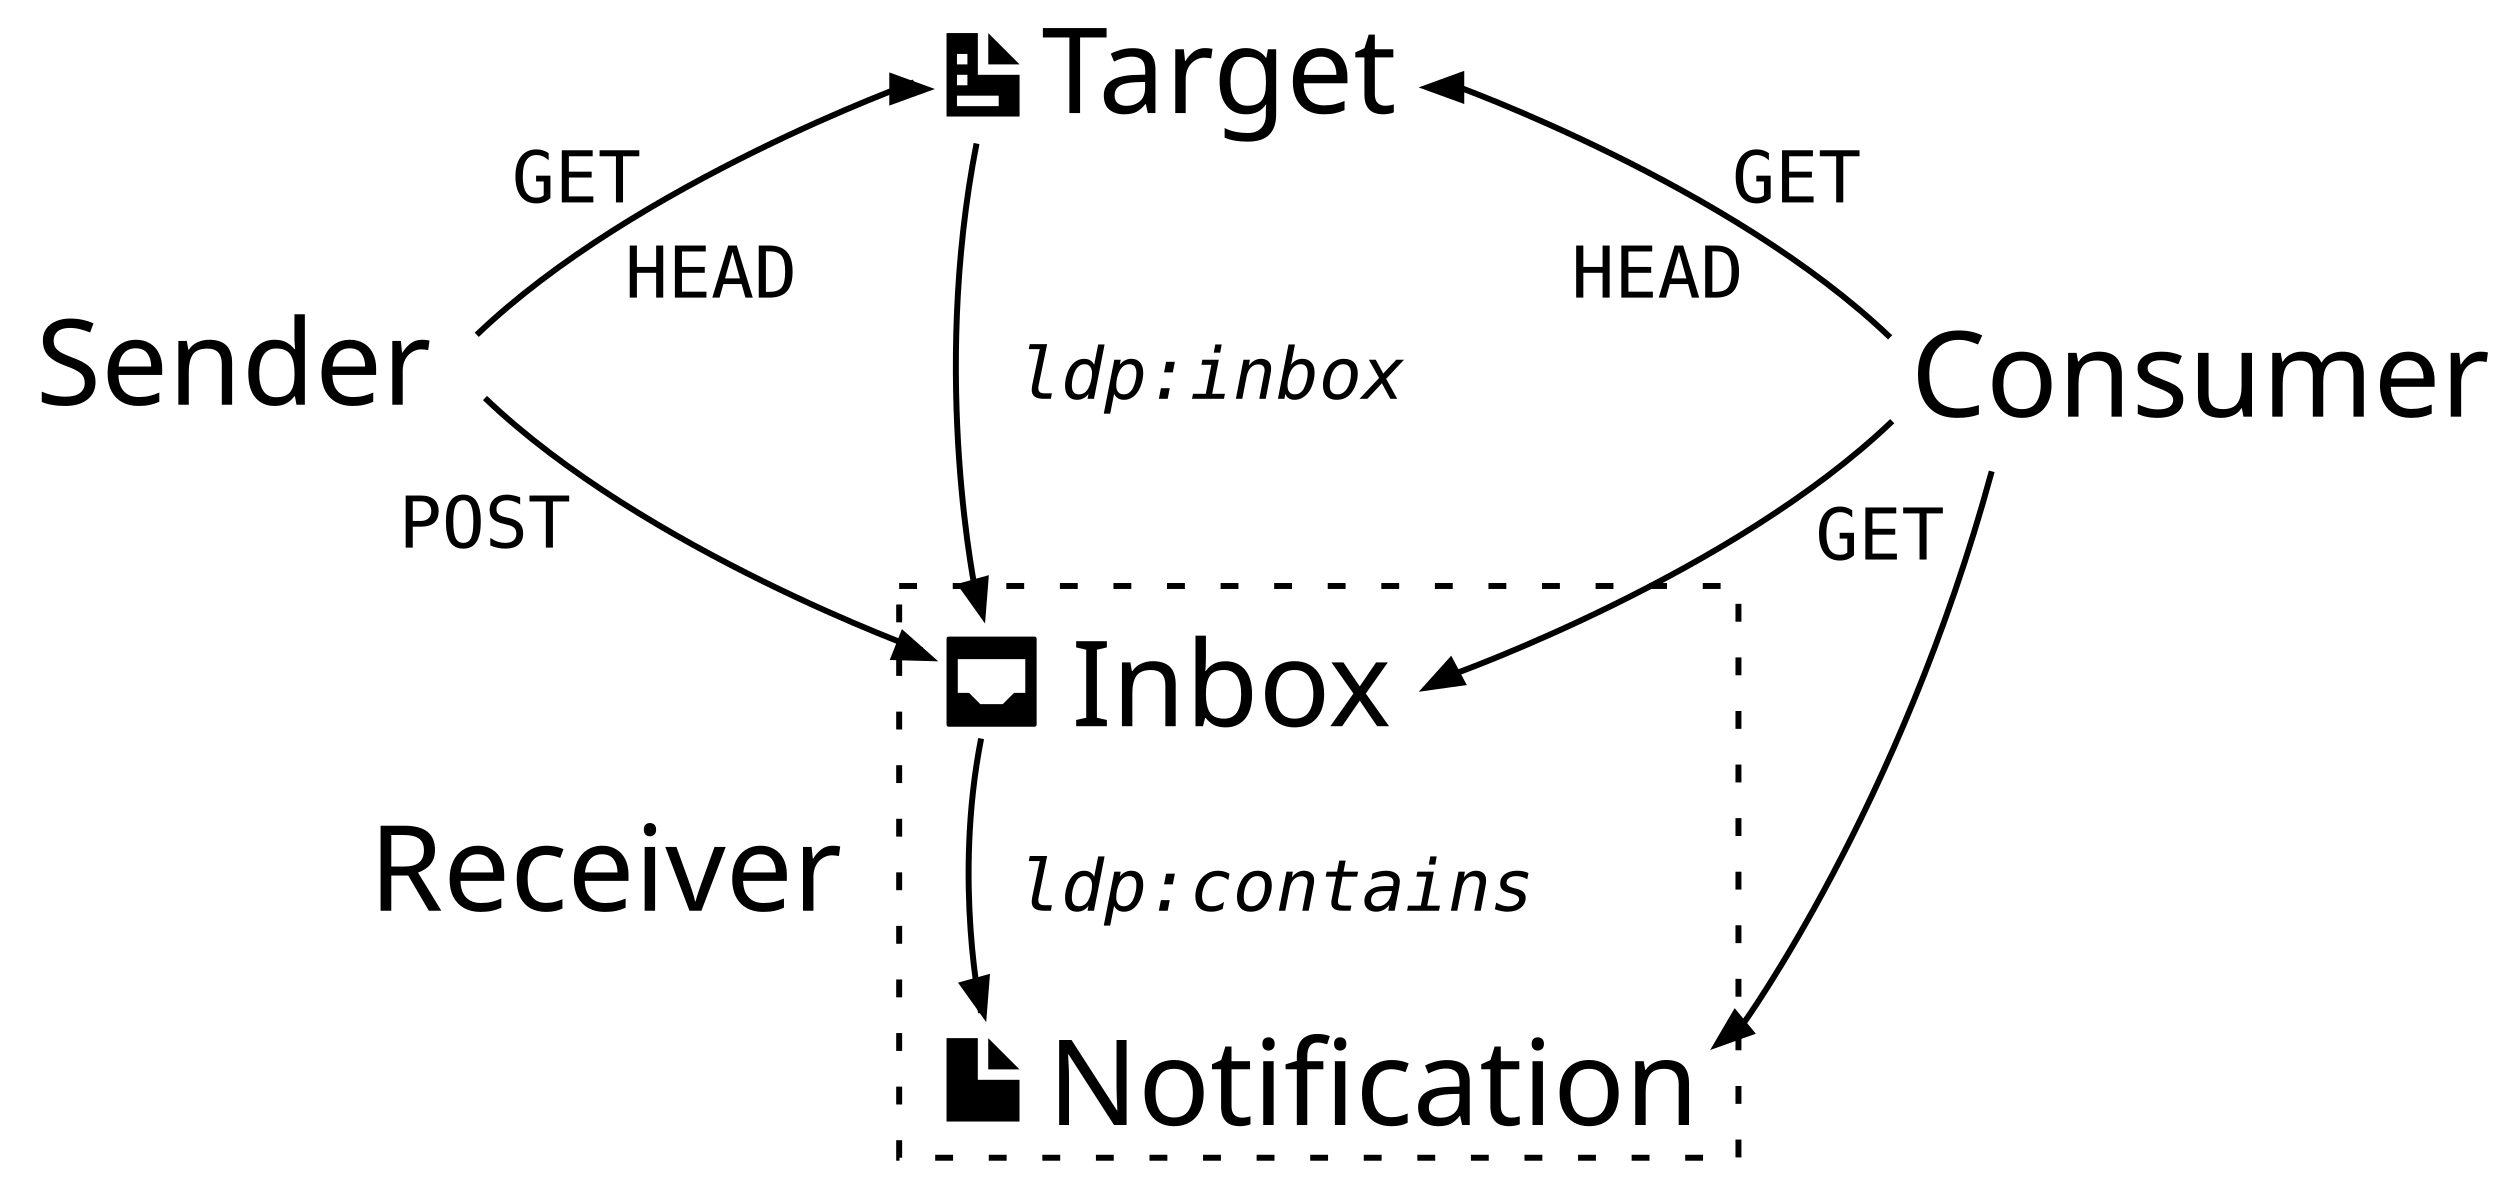
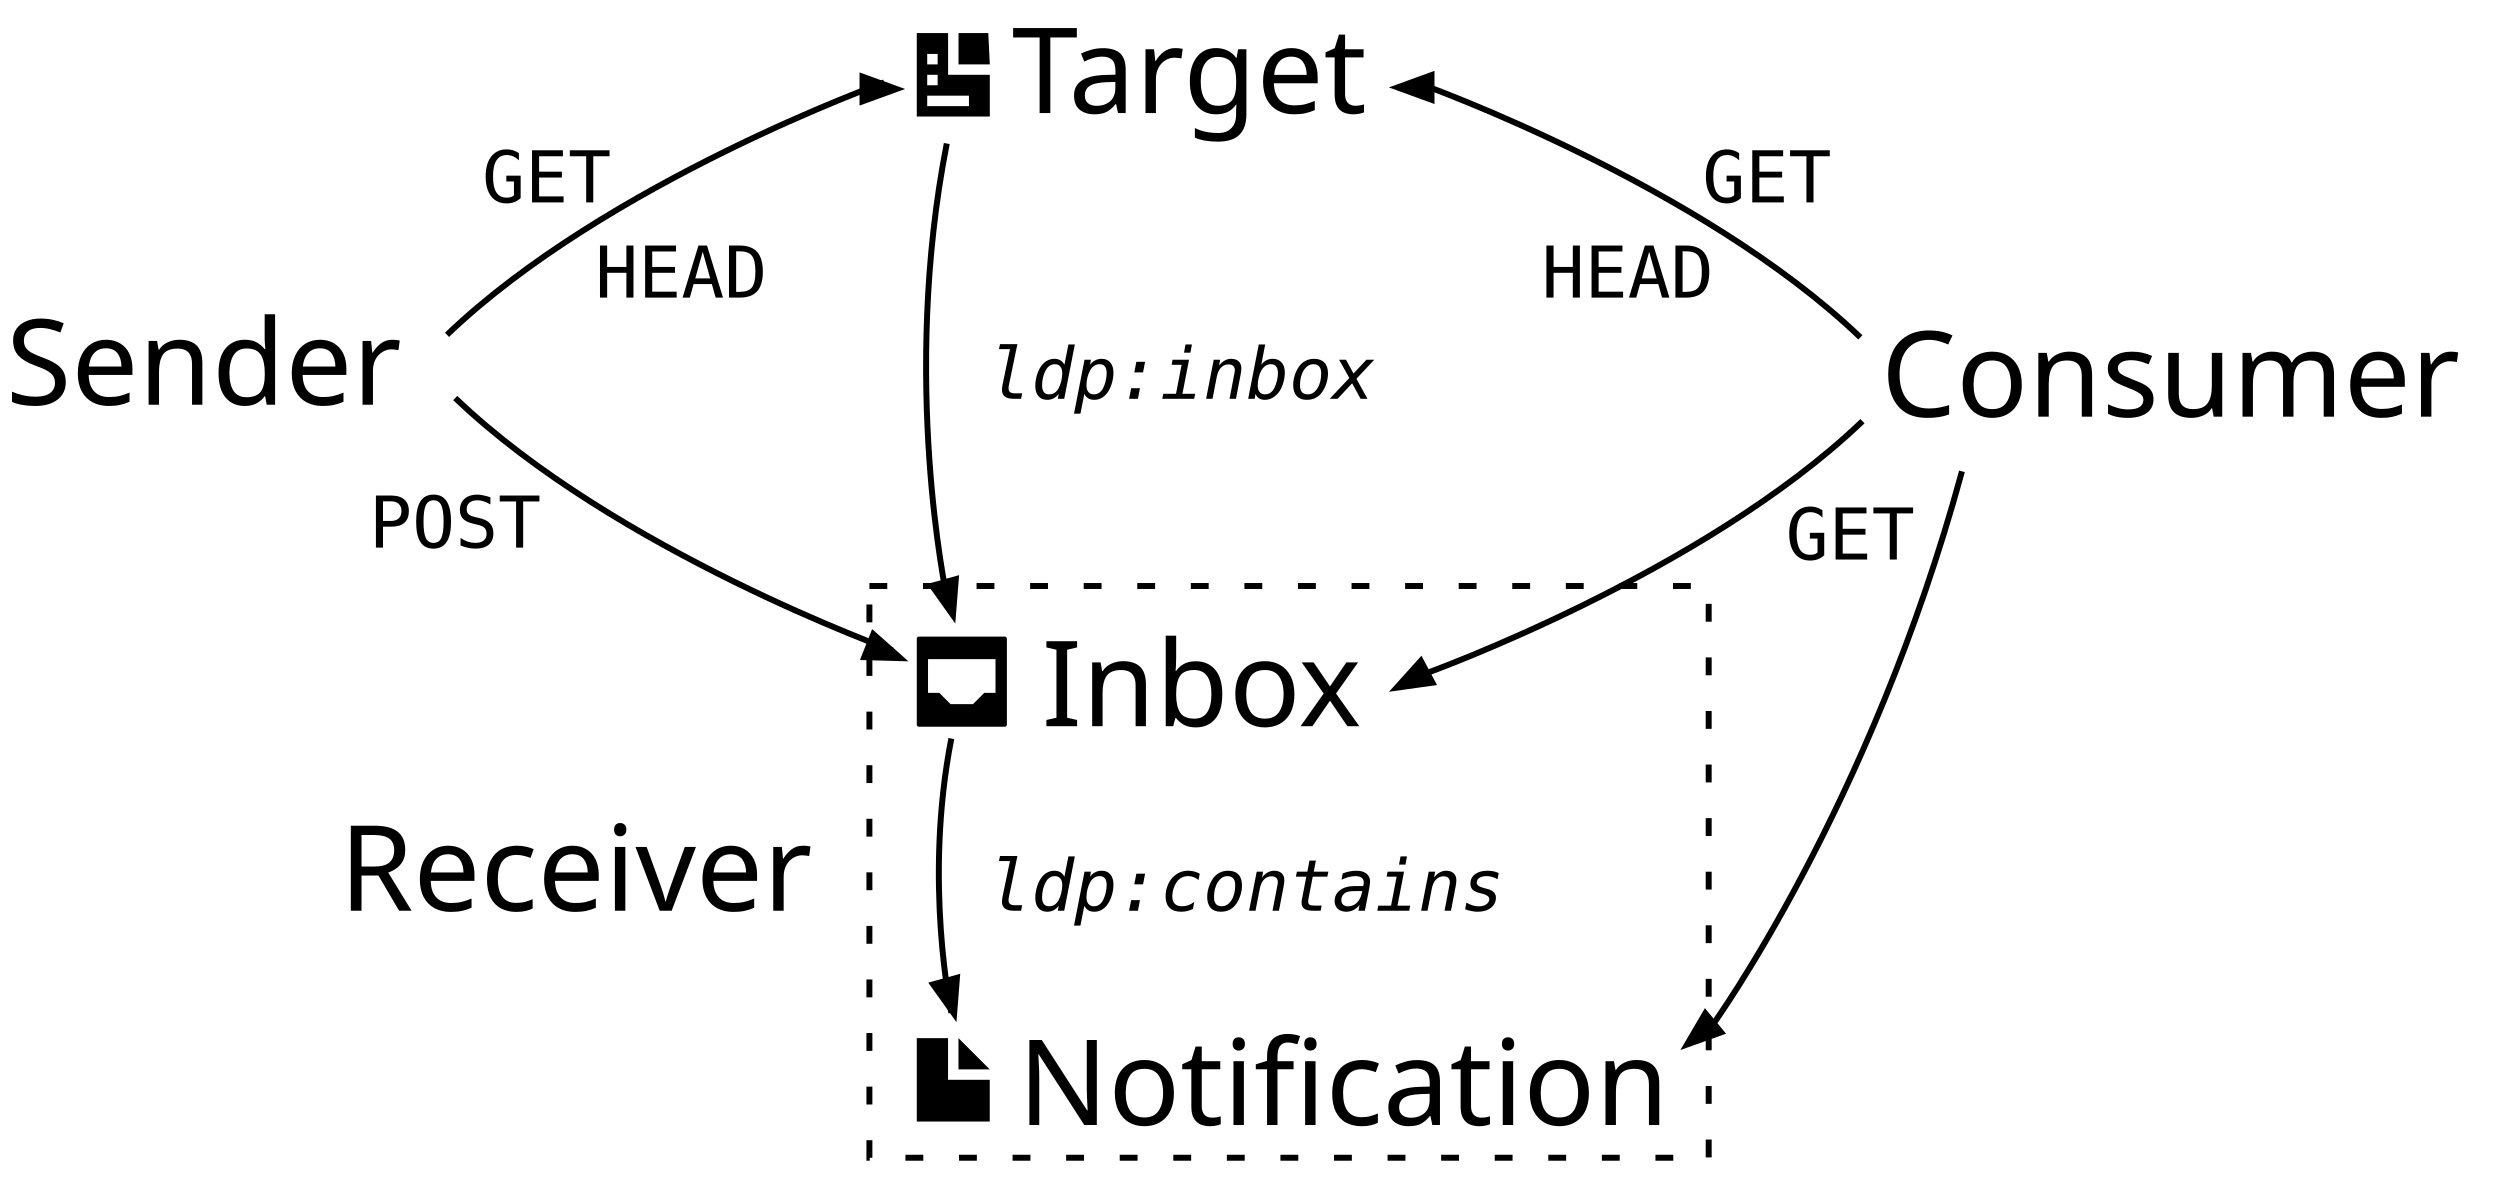
<svg xmlns="http://www.w3.org/2000/svg" viewBox="0 0 420 200" version="1.1" prefix="rdf: http://www.w3.org/1999/02/22-rdf-syntax-ns# rdfs: http://www.w3.org/2000/01/rdf-schema# xsd: http://www.w3.org/2001/XMLSchema# schema: https://schema.org/" xml:lang="en" about="" rel="schema:isPartOf" resource="https://www.w3.org/TR/ldn/">
  <g about="" rel="schema:hasPart" typeof="schema:ImageObject">
    <style>.relation{font-size:12px;font-family:monospace;}.predicate{font-style:italic;}.actor{font-size:20px;font-family:sans-serif;}</style>
    <a about="#target" property="schema:name" rel="rdfs:isDefinedBy" resource="https://www.w3.org/TR/ldn/#discovery" href="https://www.w3.org/TR/ldn/#discovery" target="_top">
-       <text class="actor" x="175" y="19">Target</text>
+       <text class="actor" x="170" y="19">Target</text>
    </a>
    <a about="#sending" property="schema:name" rel="rdfs:isDefinedBy" resource="https://www.w3.org/TR/ldn/#sending" href="https://www.w3.org/TR/ldn/#sending" target="_top">
-       <text class="actor" x="6" y="68">Sender</text>
+       <text class="actor" x="1" y="68">Sender</text>
    </a>
    <a about="#consuming" property="schema:name" rel="rdfs:isDefinedBy" resource="https://www.w3.org/TR/ldn/#consuming" href="https://www.w3.org/TR/ldn/#consuming" target="_top">
-       <text class="actor" x="321" y="70">Consumer</text>
+       <text class="actor" x="316" y="70">Consumer</text>
    </a>
    <a about="#receiving" property="schema:name" rel="rdfs:isDefinedBy" resource="https://www.w3.org/TR/ldn/#receiving" href="https://www.w3.org/TR/ldn/#receiving" target="_top">
-       <text class="actor" x="62" y="153">Receiver</text>
+       <text class="actor" x="57" y="153">Receiver</text>
    </a>
    <a about="#get" property="schema:name" rel="rdfs:isDefinedBy" resource="https://tools.ietf.org/html/rfc7231#section-4.3.1" href="https://tools.ietf.org/html/rfc7231#section-4.3.1" target="_top">
-       <text class="relation http" x="86" y="34">GET</text>
+       <text class="relation http" x="81" y="34">GET</text>
    </a>
    <a about="#head" property="schema:name" rel="rdfs:isDefinedBy" resource="https://tools.ietf.org/html/rfc7231#section-4.3.2" href="https://tools.ietf.org/html/rfc7231#section-4.3.2" target="_top">
-       <text class="relation http" x="105" y="50">HEAD</text>
+       <text class="relation http" x="100" y="50">HEAD</text>
    </a>
    <a href="https://tools.ietf.org/html/rfc7231#section-4.3.1" target="_top">
-       <text class="relation http" x="291" y="34">GET</text>
+       <text class="relation http" x="286" y="34">GET</text>
    </a>
    <a href="https://tools.ietf.org/html/rfc7231#section-4.3.2" target="_top">
-       <text class="relation http" x="264" y="50">HEAD</text>
+       <text class="relation http" x="259" y="50">HEAD</text>
    </a>
    <a about="#post" property="schema:name" rel="rdfs:isDefinedBy" resource="https://tools.ietf.org/html/rfc7231#section-4.3.3" href="https://tools.ietf.org/html/rfc7231#section-4.3.3" target="_top">
-       <text class="relation http" x="67" y="92">POST</text>
+       <text class="relation http" x="62" y="92">POST</text>
    </a>
    <a href="https://tools.ietf.org/html/rfc7231#section-4.3.1" target="_top">
-       <text class="relation http" x="305" y="94">GET</text>
+       <text class="relation http" x="300" y="94">GET</text>
    </a>
    <a about="#ldp-inbox" property="schema:name" rel="rdfs:isDefinedBy" resource="https://www.w3.org/ns/ldp#inbox" href="https://www.w3.org/ns/ldp#inbox" target="_top">
-       <text class="relation predicate" x="171" y="67">ldp:inbox</text>
+       <text class="relation predicate" x="166" y="67">ldp:inbox</text>
    </a>
    <a about="#ldp-contains" property="schema:name" rel="rdfs:isDefinedBy" resource="https://www.w3.org/ns/ldp#contains" href="https://www.w3.org/ns/ldp#contains" target="_top">
-       <text class="relation predicate" x="171" y="153">ldp:contains</text>
+       <text class="relation predicate" x="166" y="153">ldp:contains</text>
    </a>
-     <path d="M159.38 106.952a.347.347 0 0 0-.36.36v14.416c0 .208.151.36.36.36h14.416a.347.347 0 0 0 .36-.36v-14.417a.347.347 0 0 0-.36-.359H159.38zm1.53 3.78h11.337v5.668h-1.89l-1.89 1.89h-3.778l-1.89-1.89h-1.89v-5.669z" />
+     <path d="M154.38 106.952a.347.347 0 0 0-.36.36v14.416c0 .208.151.36.36.36h14.416a.347.347 0 0 0 .36-.36v-14.417a.347.347 0 0 0-.36-.359H159.38zm1.53 3.78h11.337v5.668h-1.89l-1.89 1.89h-3.778l-1.89-1.89h-1.89v-5.669z" />
    <a about="#discovery" property="schema:name" rel="rdfs:isDefinedBy" resource="https://www.w3.org/TR/ldn/#discovery" href="https://www.w3.org/TR/ldn/#discovery" target="_top">
-       <text class="actor" x="180" y="122">Inbox</text>
+       <text class="actor" x="175" y="122">Inbox</text>
    </a>
-     <path d="M159.018 5.559v14.023h12.27V12.57h-7.01V5.56h-5.26zm7.012 0v5.258h5.259L166.03 5.56zm-5.259 3.505h1.753v1.753h-1.753V9.064zm0 3.506h1.753v1.753h-1.753V12.57zm0 3.506h7.012v1.753h-7.012v-1.753zM159.02 174.407v14.01h12.257v-7.006h-7.004v-7.004h-5.254zm7.004 0v5.253h5.253l-5.253-5.253z" />
+     <path d="M154.018 5.559v14.023h12.27V12.57h-7.01V5.56h-5.26zm7.012 0v5.258h5.259L166.03 5.56zm-5.259 3.505h1.753v1.753h-1.753V9.064zm0 3.506h1.753v1.753h-1.753V12.57zm0 3.506h7.012v1.753h-7.012v-1.753zM154.02 174.407v14.01h12.257v-7.006h-7.004v-7.004h-5.254zm7.004 0v5.253h5.253l-5.253-5.253z" />
    <a about="#notification" property="schema:name" rel="rdfs:isDefinedBy" resource="https://www.w3.org/TR/ldn/#introduction" href="https://www.w3.org/TR/ldn/#introduction" target="_top">
-       <text class="actor" x="176" y="189">Notification</text>
+       <text class="actor" x="171" y="189">Notification</text>
    </a>
-     <path d="M80.094 56.246c26.774-25.646 73.45-42.406 73.45-42.406M317.544 56.681c-26.774-25.646-73.449-42.406-73.449-42.406M81.48 66.868c26.774 25.646 73.45 42.406 73.45 42.406" fill="none" stroke="#000" stroke-width="1" />
-     <path d="M317.898 70.757c-26.774 25.646-73.45 42.406-73.45 42.406" fill="none" stroke="#000" stroke-width="1" />
-     <path d="M334.61 79.188c-15.293 56.301-41.953 93.091-41.953 93.091" fill="none" stroke="#000" stroke-width="1" />
-     <path fill="none" stroke="#000" stroke-width="1" stroke-dasharray="3,6" d="M151.06 98.447h141V194.5h-141z" />
-     <path d="M164.06 24.117c-7.82 39.778 0 76.156 0 76.156" fill="none" stroke="#000" stroke-width="1" />
-     <path d="M149.901 17.027l5.702-2.075-5.702-2.076zM161.574 98.406l3.523 4.94.476-6.05zM243.698 111.024l-4.06 4.508 6.008-.843zM150.198 110.4l6.065.165-4.54-4.026zM245.493 16.762l-5.702-2.075 5.702-2.076zM291.493 170.237l-3.066 5.236 5.715-2.04z" stroke="#000" stroke-width="1" />
-     <path d="M164.827 124.083c-4.73 24.06 0 46.063 0 46.063" fill="none" stroke="#000" stroke-width="1" />
-     <path d="M161.767 165.375l3.524 4.94.476-6.05z" stroke="#000" stroke-width="1" />
+     <path d="M75.094 56.246c26.774-25.646 73.45-42.406 73.45-42.406M312.544 56.681c-26.774-25.646-73.449-42.406-73.449-42.406M76.48 66.868c26.774 25.646 73.45 42.406 73.45 42.406" fill="none" stroke="#000" stroke-width="1" />
+     <path d="M312.898 70.757c-26.774 25.646-73.45 42.406-73.45 42.406" fill="none" stroke="#000" stroke-width="1" />
+     <path d="M329.61 79.188c-15.293 56.301-41.953 93.091-41.953 93.091" fill="none" stroke="#000" stroke-width="1" />
+     <path fill="none" stroke="#000" stroke-width="1" stroke-dasharray="3,6" d="M146.06 98.447h141V194.5h-141z" />
+     <path d="M159.06 24.117c-7.82 39.778 0 76.156 0 76.156" fill="none" stroke="#000" stroke-width="1" />
+     <path d="M144.901 17.027l5.702-2.075-5.702-2.076zM156.574 98.406l3.523 4.94.476-6.05zM238.698 111.024l-4.06 4.508 6.008-.843zM145.198 110.4l6.065.165-4.54-4.026zM240.493 16.762l-5.702-2.075 5.702-2.076zM286.493 170.237l-3.066 5.236 5.715-2.04z" stroke="#000" stroke-width="1" />
+     <path d="M159.827 124.083c-4.73 24.06 0 46.063 0 46.063" fill="none" stroke="#000" stroke-width="1" />
+     <path d="M156.767 165.375l3.524 4.94.476-6.05z" stroke="#000" stroke-width="1" />
  </g>
</svg>
